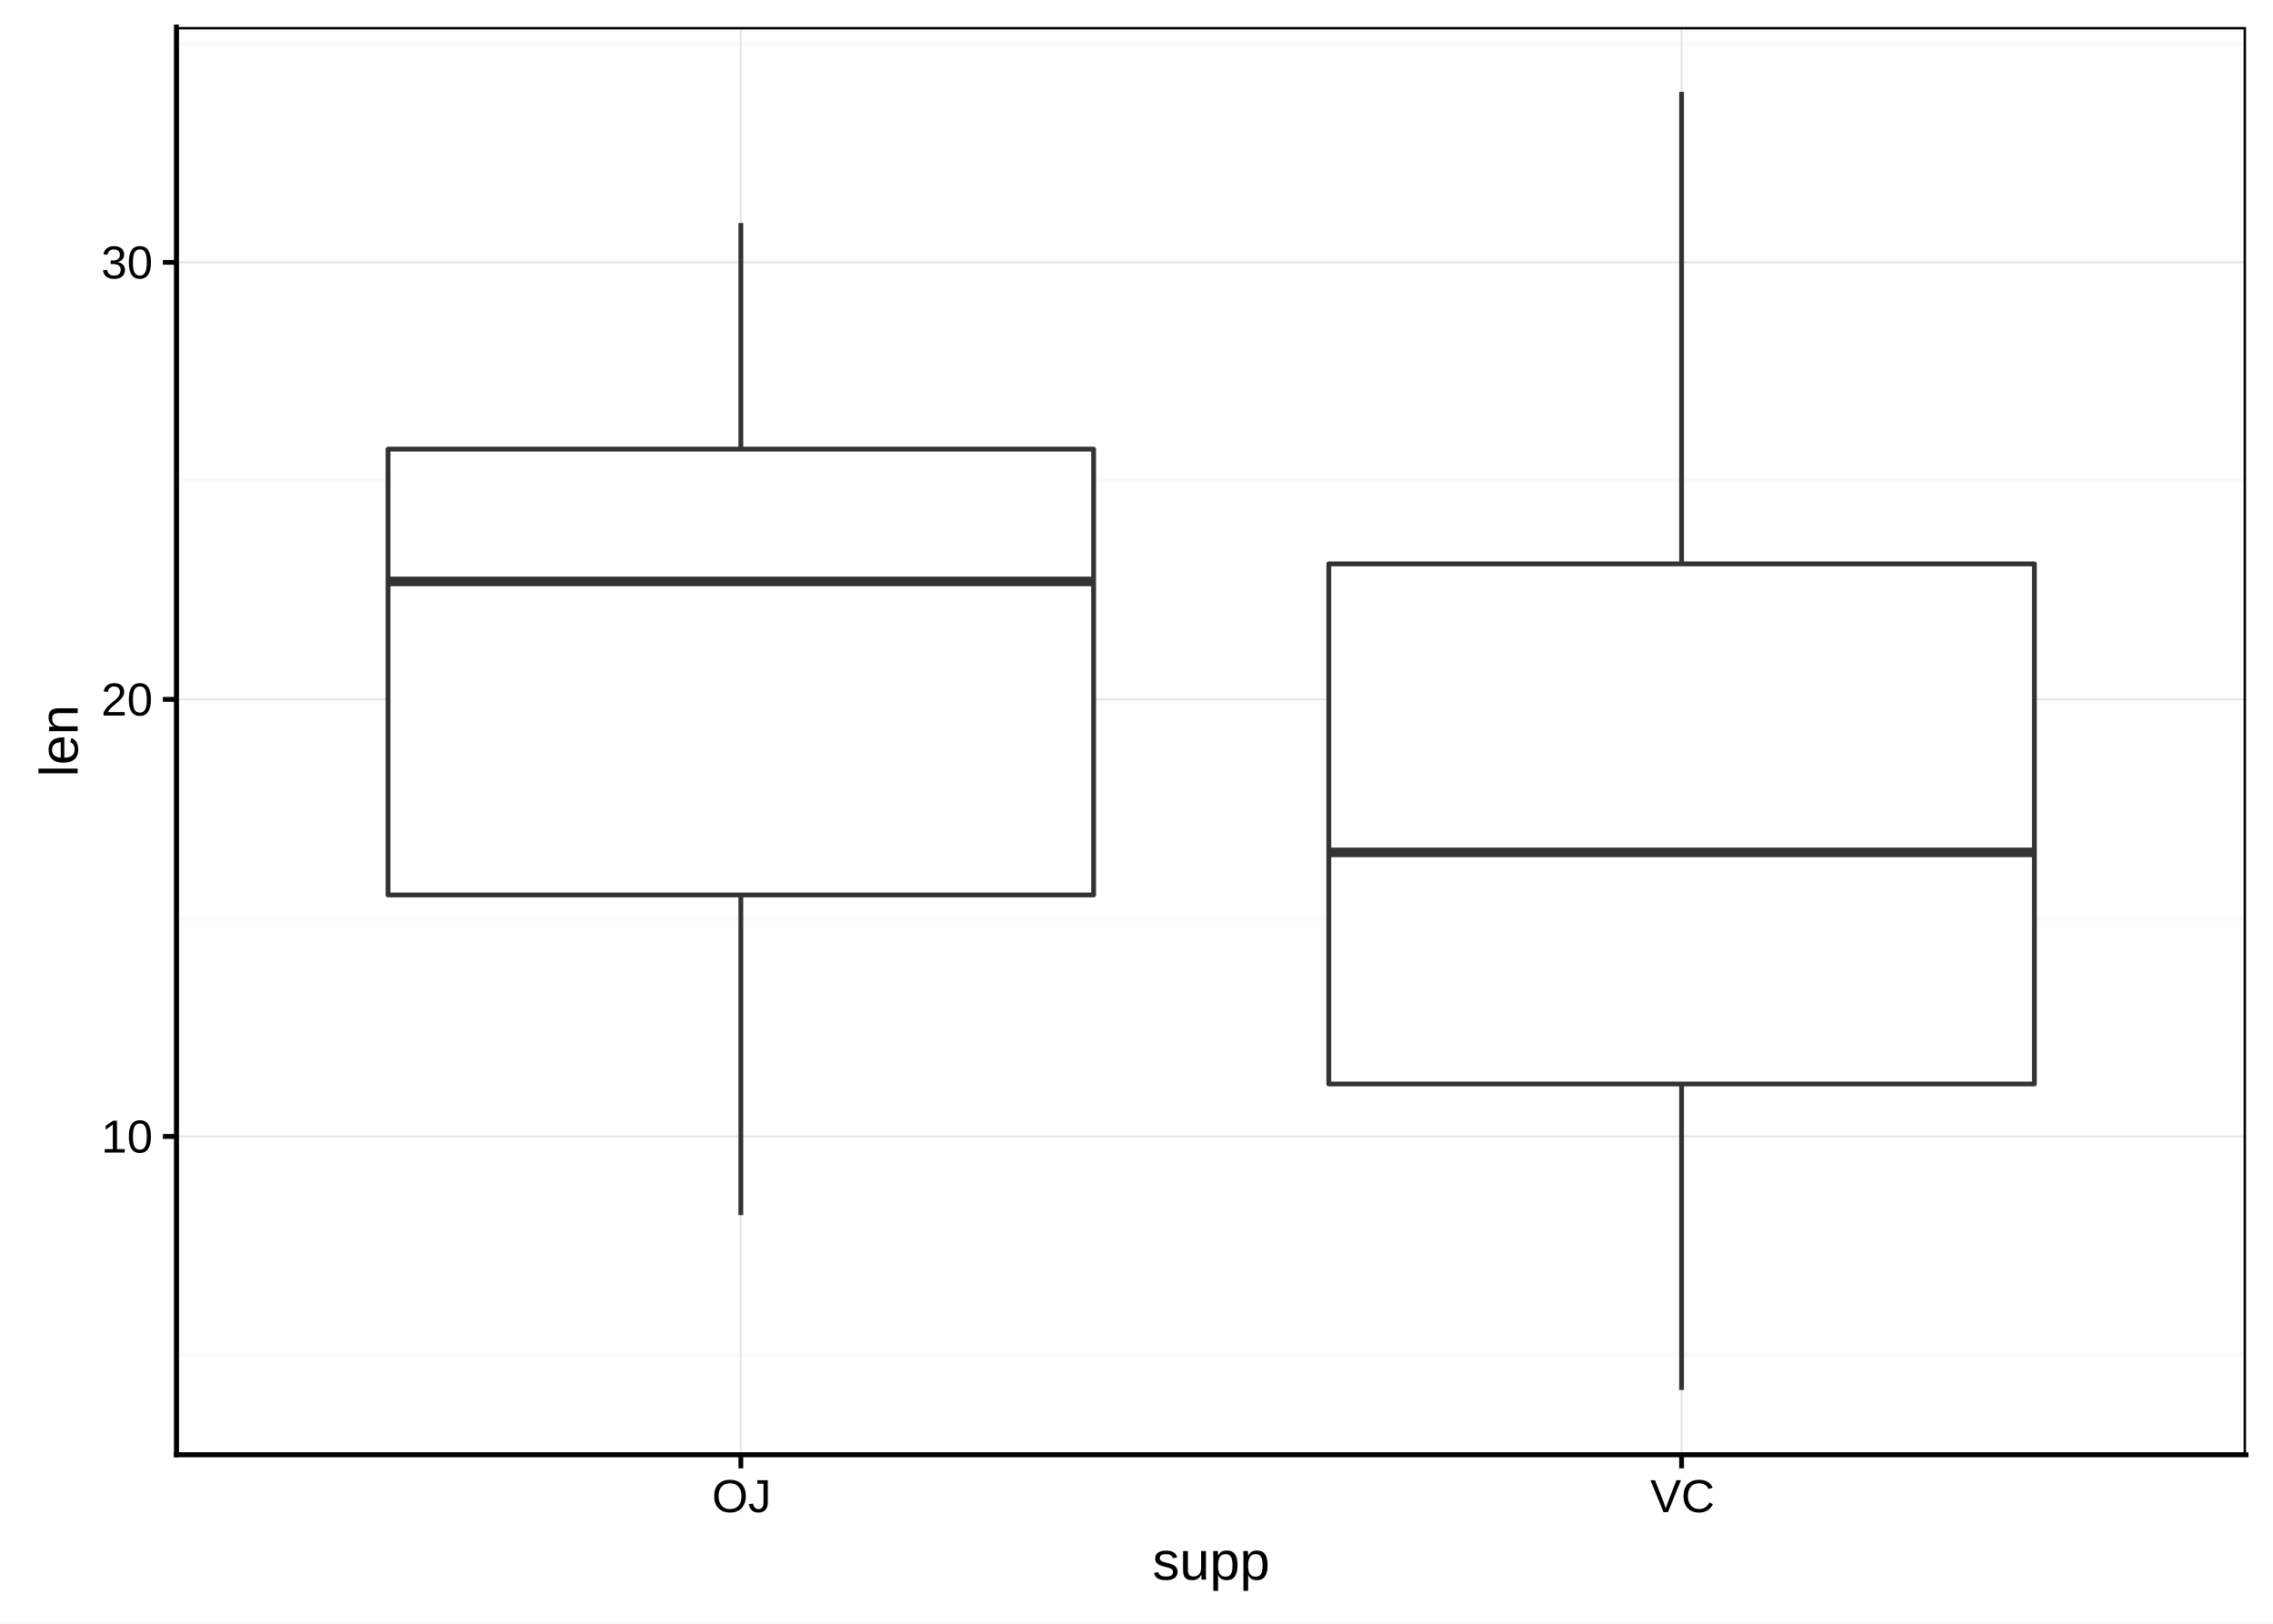
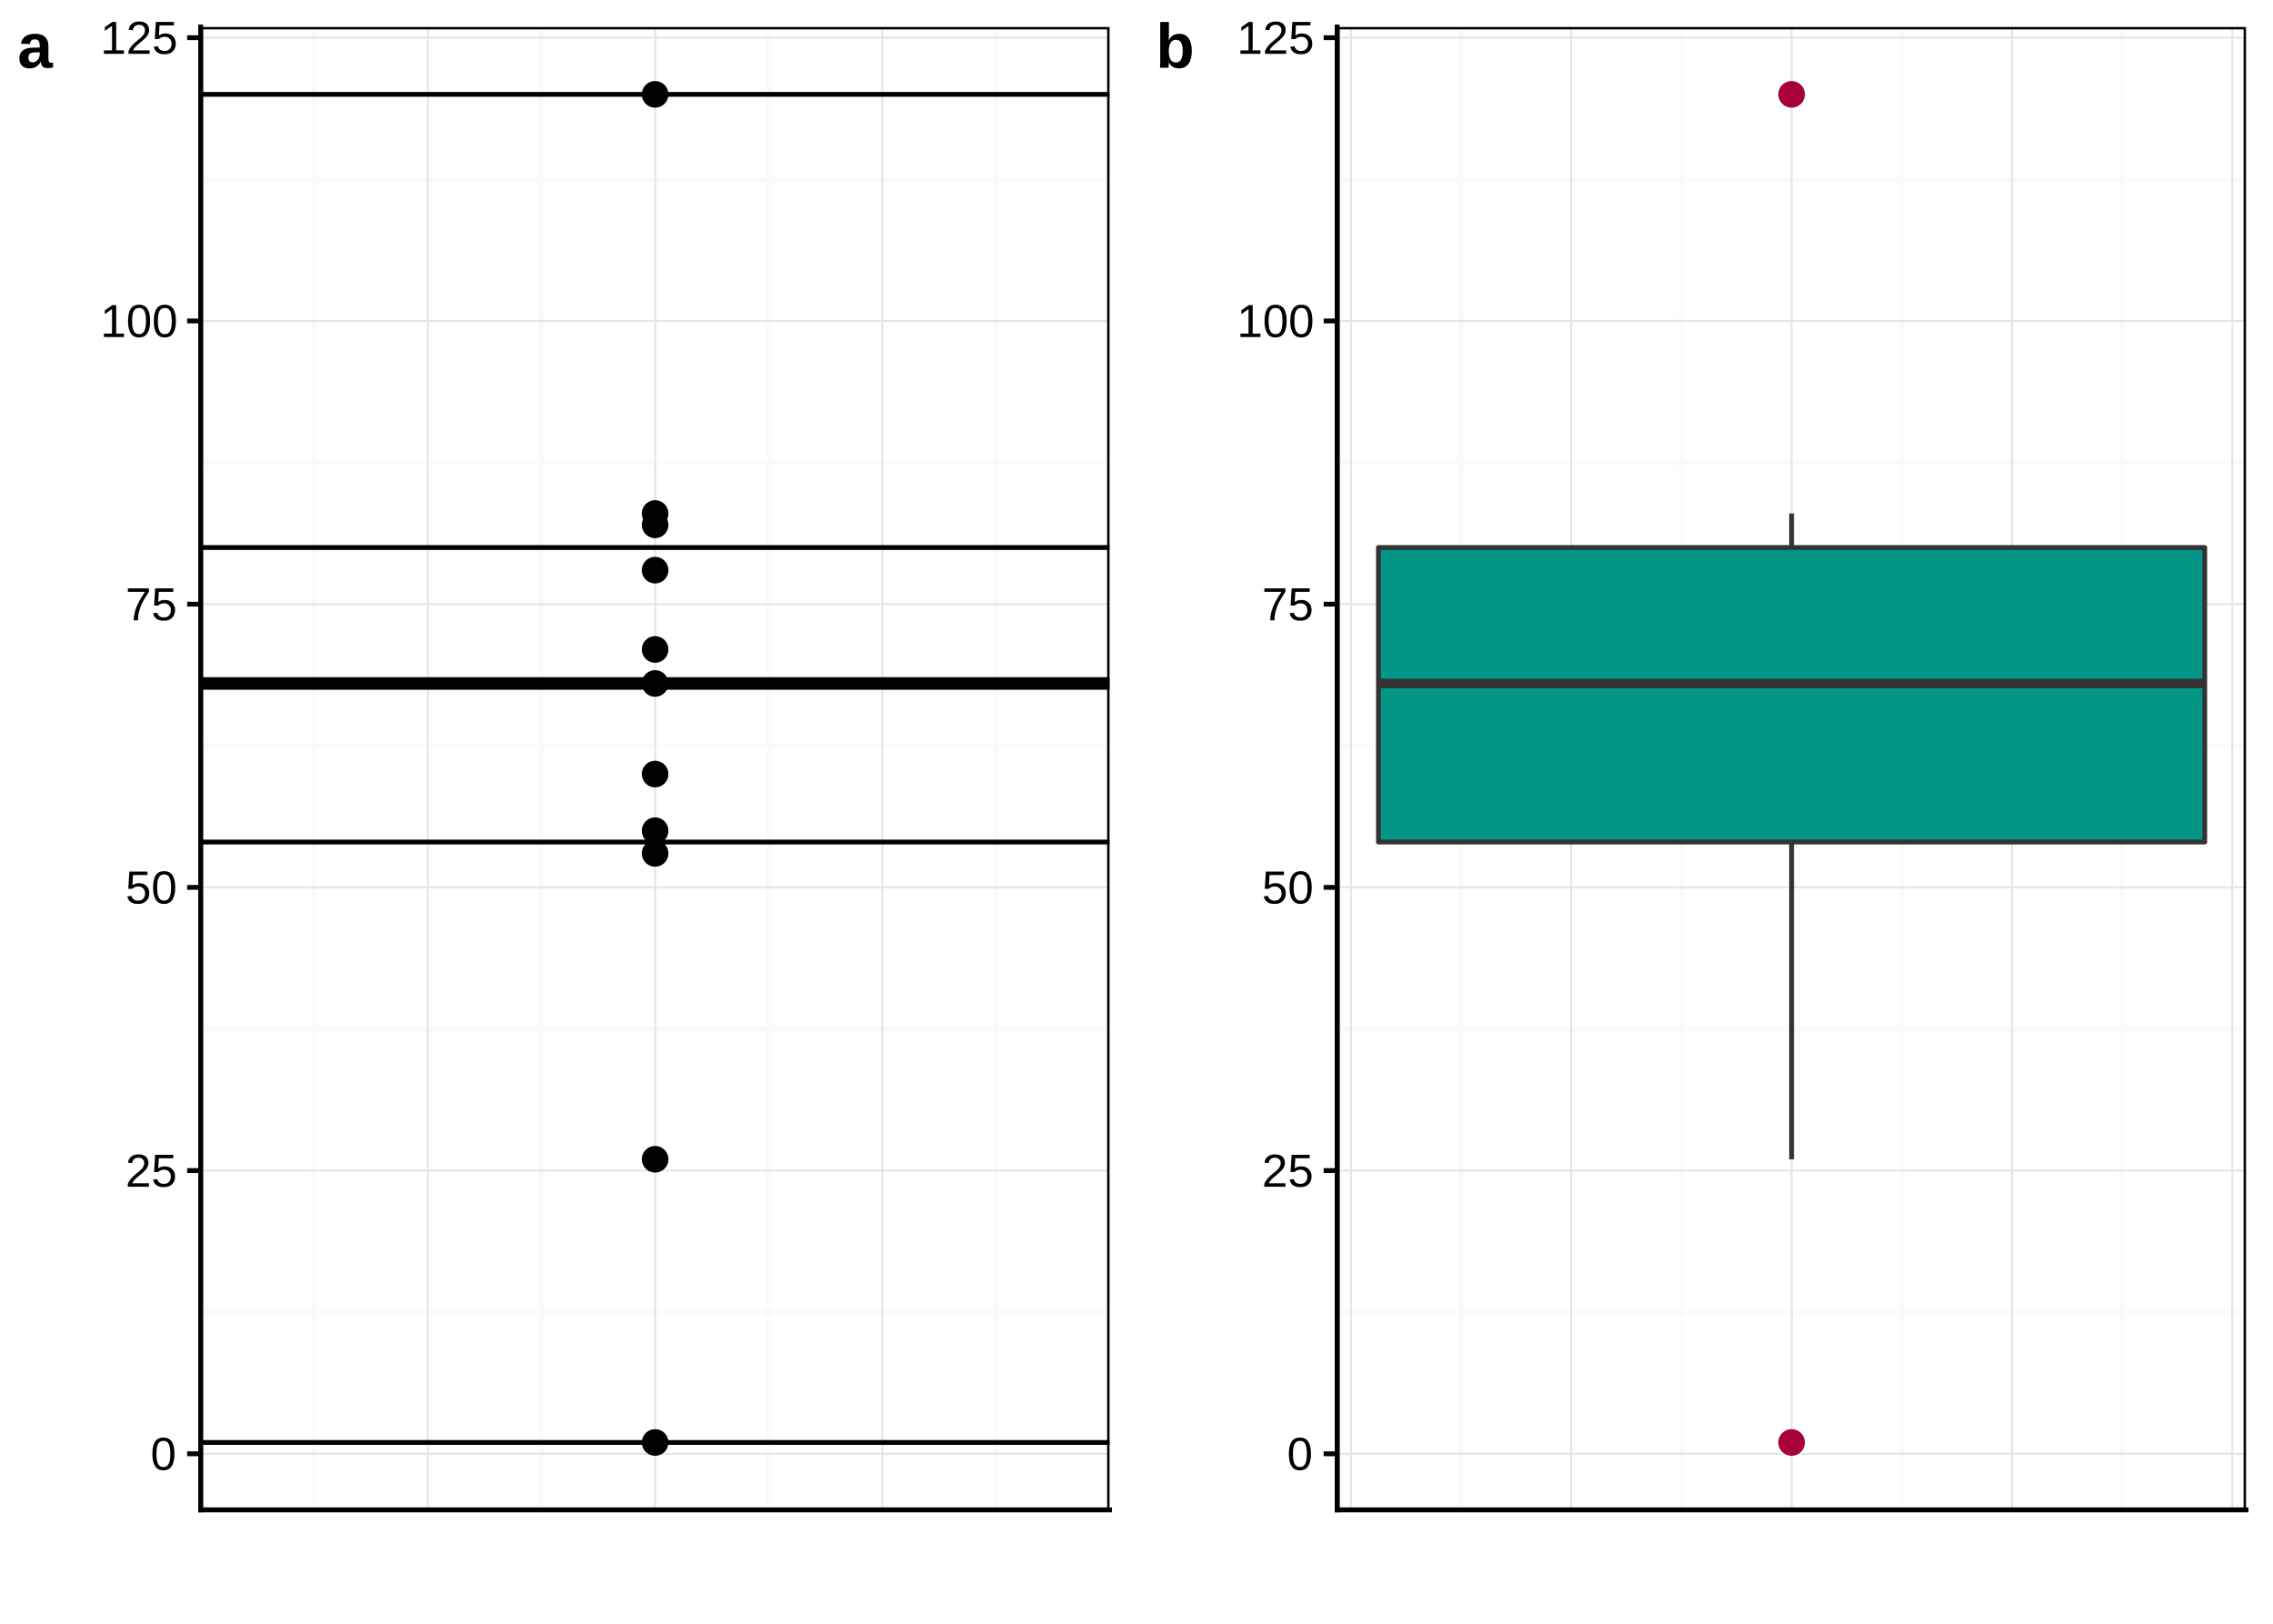
<svg xmlns="http://www.w3.org/2000/svg" viewBox="0 0 504.00 360.00">
  <defs>
    <style type="text/css">
    line, polyline, path, rect, circle {
      fill: none;
      stroke: #000000;
      stroke-linecap: round;
      stroke-linejoin: round;
      stroke-miterlimit: 10.00;
    }
  </style>
  </defs>
  <rect width="100%" height="100%" style="stroke: none; fill: #FFFFFF;" />
-   <rect x="0.00" y="0.00" width="504.00" height="360.00" style="stroke-width: 0.00; stroke: none;" />
  <defs>
-     <clipPath id="cpMzkuMTA4OHw0OTguMDIyfDMyMi41NTR8NS45Nzc1OA==">
-       <rect x="39.11" y="5.98" width="458.91" height="316.58" />
+     <clipPath id="cpMHwyNTJ8MzYwfDA=">
+       <rect x="0.00" y="0.00" width="252.00" height="360.00" />
    </clipPath>
  </defs>
-   <rect x="39.11" y="5.98" width="458.91" height="316.58" style="stroke-width: 0.00; stroke: none; fill: #FFFFFF;" clip-path="url(#cpMzkuMTA4OHw0OTguMDIyfDMyMi41NTR8NS45Nzc1OA==)" />
-   <polyline points="39.11,300.41 498.02,300.41 " style="stroke-width: 1.07; stroke: #FAFAFA; stroke-linecap: butt;" clip-path="url(#cpMzkuMTA4OHw0OTguMDIyfDMyMi41NTR8NS45Nzc1OA==)" />
-   <polyline points="39.11,203.51 498.02,203.51 " style="stroke-width: 1.07; stroke: #FAFAFA; stroke-linecap: butt;" clip-path="url(#cpMzkuMTA4OHw0OTguMDIyfDMyMi41NTR8NS45Nzc1OA==)" />
-   <polyline points="39.11,106.61 498.02,106.61 " style="stroke-width: 1.07; stroke: #FAFAFA; stroke-linecap: butt;" clip-path="url(#cpMzkuMTA4OHw0OTguMDIyfDMyMi41NTR8NS45Nzc1OA==)" />
-   <polyline points="39.11,9.71 498.02,9.71 " style="stroke-width: 1.07; stroke: #FAFAFA; stroke-linecap: butt;" clip-path="url(#cpMzkuMTA4OHw0OTguMDIyfDMyMi41NTR8NS45Nzc1OA==)" />
-   <polyline points="39.11,251.96 498.02,251.96 " style="stroke-width: 0.43; stroke: #E5E5E5; stroke-linecap: butt;" clip-path="url(#cpMzkuMTA4OHw0OTguMDIyfDMyMi41NTR8NS45Nzc1OA==)" />
-   <polyline points="39.11,155.06 498.02,155.06 " style="stroke-width: 0.43; stroke: #E5E5E5; stroke-linecap: butt;" clip-path="url(#cpMzkuMTA4OHw0OTguMDIyfDMyMi41NTR8NS45Nzc1OA==)" />
-   <polyline points="39.11,58.16 498.02,58.16 " style="stroke-width: 0.43; stroke: #E5E5E5; stroke-linecap: butt;" clip-path="url(#cpMzkuMTA4OHw0OTguMDIyfDMyMi41NTR8NS45Nzc1OA==)" />
-   <polyline points="164.27,322.55 164.27,5.98 " style="stroke-width: 0.43; stroke: #E5E5E5; stroke-linecap: butt;" clip-path="url(#cpMzkuMTA4OHw0OTguMDIyfDMyMi41NTR8NS45Nzc1OA==)" />
-   <polyline points="372.86,322.55 372.86,5.98 " style="stroke-width: 0.43; stroke: #E5E5E5; stroke-linecap: butt;" clip-path="url(#cpMzkuMTA4OHw0OTguMDIyfDMyMi41NTR8NS45Nzc1OA==)" />
-   <line x1="164.27" y1="99.58" x2="164.27" y2="49.44" style="stroke-width: 1.07; stroke: #333333; stroke-linecap: butt;" clip-path="url(#cpMzkuMTA4OHw0OTguMDIyfDMyMi41NTR8NS45Nzc1OA==)" />
-   <line x1="164.27" y1="198.42" x2="164.27" y2="269.40" style="stroke-width: 1.07; stroke: #333333; stroke-linecap: butt;" clip-path="url(#cpMzkuMTA4OHw0OTguMDIyfDMyMi41NTR8NS45Nzc1OA==)" />
-   <polyline points="86.04,99.58 86.04,198.42 242.49,198.42 242.49,99.58 86.04,99.58 " style="stroke-width: 1.07; stroke: #333333; fill: #FFFFFF;" clip-path="url(#cpMzkuMTA4OHw0OTguMDIyfDMyMi41NTR8NS45Nzc1OA==)" />
-   <line x1="86.04" y1="128.90" x2="242.49" y2="128.90" style="stroke-width: 2.13; stroke: #333333; stroke-linecap: butt;" clip-path="url(#cpMzkuMTA4OHw0OTguMDIyfDMyMi41NTR8NS45Nzc1OA==)" />
-   <line x1="372.86" y1="125.02" x2="372.86" y2="20.37" style="stroke-width: 1.07; stroke: #333333; stroke-linecap: butt;" clip-path="url(#cpMzkuMTA4OHw0OTguMDIyfDMyMi41NTR8NS45Nzc1OA==)" />
-   <line x1="372.86" y1="240.33" x2="372.86" y2="308.16" style="stroke-width: 1.07; stroke: #333333; stroke-linecap: butt;" clip-path="url(#cpMzkuMTA4OHw0OTguMDIyfDMyMi41NTR8NS45Nzc1OA==)" />
-   <polyline points="294.64,125.02 294.64,240.33 451.09,240.33 451.09,125.02 294.64,125.02 " style="stroke-width: 1.07; stroke: #333333; fill: #FFFFFF;" clip-path="url(#cpMzkuMTA4OHw0OTguMDIyfDMyMi41NTR8NS45Nzc1OA==)" />
-   <line x1="294.64" y1="188.98" x2="451.09" y2="188.98" style="stroke-width: 2.13; stroke: #333333; stroke-linecap: butt;" clip-path="url(#cpMzkuMTA4OHw0OTguMDIyfDMyMi41NTR8NS45Nzc1OA==)" />
-   <rect x="39.11" y="5.98" width="458.91" height="316.58" style="stroke-width: 1.07;" clip-path="url(#cpMzkuMTA4OHw0OTguMDIyfDMyMi41NTR8NS45Nzc1OA==)" />
+   <rect x="0.00" y="0.00" width="252.00" height="360.00" style="stroke-width: 0.00; stroke: none;" clip-path="url(#cpMHwyNTJ8MzYwfDA=)" />
  <defs>
    <clipPath id="cpMHw1MDR8MzYwfDA=">
      <rect x="0.00" y="0.00" width="504.00" height="360.00" />
    </clipPath>
  </defs>
-   <polyline points="39.11,322.55 39.11,5.98 " style="stroke-width: 1.07; stroke-linecap: square;" clip-path="url(#cpMHw1MDR8MzYwfDA=)" />
+   <defs>
+     <clipPath id="cpNDQuNDkwM3wyNDYuMDIyfDMzNC43NTZ8NS45Nzc1OA==">
+       <rect x="44.49" y="5.98" width="201.53" height="328.78" />
+     </clipPath>
+   </defs>
+   <rect x="44.49" y="5.98" width="201.53" height="328.78" style="stroke-width: 0.00; stroke: none; fill: #FFFFFF;" clip-path="url(#cpNDQuNDkwM3wyNDYuMDIyfDMzNC43NTZ8NS45Nzc1OA==)" />
+   <polyline points="44.49,290.93 246.02,290.93 " style="stroke-width: 1.07; stroke: #FAFAFA; stroke-linecap: butt;" clip-path="url(#cpNDQuNDkwM3wyNDYuMDIyfDMzNC43NTZ8NS45Nzc1OA==)" />
+   <polyline points="44.49,228.14 246.02,228.14 " style="stroke-width: 1.07; stroke: #FAFAFA; stroke-linecap: butt;" clip-path="url(#cpNDQuNDkwM3wyNDYuMDIyfDMzNC43NTZ8NS45Nzc1OA==)" />
+   <polyline points="44.49,165.34 246.02,165.34 " style="stroke-width: 1.07; stroke: #FAFAFA; stroke-linecap: butt;" clip-path="url(#cpNDQuNDkwM3wyNDYuMDIyfDMzNC43NTZ8NS45Nzc1OA==)" />
+   <polyline points="44.49,102.55 246.02,102.55 " style="stroke-width: 1.07; stroke: #FAFAFA; stroke-linecap: butt;" clip-path="url(#cpNDQuNDkwM3wyNDYuMDIyfDMzNC43NTZ8NS45Nzc1OA==)" />
+   <polyline points="44.49,39.76 246.02,39.76 " style="stroke-width: 1.07; stroke: #FAFAFA; stroke-linecap: butt;" clip-path="url(#cpNDQuNDkwM3wyNDYuMDIyfDMzNC43NTZ8NS45Nzc1OA==)" />
+   <polyline points="69.68,334.76 69.68,5.98 " style="stroke-width: 1.07; stroke: #FAFAFA; stroke-linecap: butt;" clip-path="url(#cpNDQuNDkwM3wyNDYuMDIyfDMzNC43NTZ8NS45Nzc1OA==)" />
+   <polyline points="120.06,334.76 120.06,5.98 " style="stroke-width: 1.07; stroke: #FAFAFA; stroke-linecap: butt;" clip-path="url(#cpNDQuNDkwM3wyNDYuMDIyfDMzNC43NTZ8NS45Nzc1OA==)" />
+   <polyline points="170.45,334.76 170.45,5.98 " style="stroke-width: 1.07; stroke: #FAFAFA; stroke-linecap: butt;" clip-path="url(#cpNDQuNDkwM3wyNDYuMDIyfDMzNC43NTZ8NS45Nzc1OA==)" />
+   <polyline points="220.83,334.76 220.83,5.98 " style="stroke-width: 1.07; stroke: #FAFAFA; stroke-linecap: butt;" clip-path="url(#cpNDQuNDkwM3wyNDYuMDIyfDMzNC43NTZ8NS45Nzc1OA==)" />
+   <polyline points="44.49,322.32 246.02,322.32 " style="stroke-width: 0.43; stroke: #E5E5E5; stroke-linecap: butt;" clip-path="url(#cpNDQuNDkwM3wyNDYuMDIyfDMzNC43NTZ8NS45Nzc1OA==)" />
+   <polyline points="44.49,259.53 246.02,259.53 " style="stroke-width: 0.43; stroke: #E5E5E5; stroke-linecap: butt;" clip-path="url(#cpNDQuNDkwM3wyNDYuMDIyfDMzNC43NTZ8NS45Nzc1OA==)" />
+   <polyline points="44.49,196.74 246.02,196.74 " style="stroke-width: 0.43; stroke: #E5E5E5; stroke-linecap: butt;" clip-path="url(#cpNDQuNDkwM3wyNDYuMDIyfDMzNC43NTZ8NS45Nzc1OA==)" />
+   <polyline points="44.49,133.95 246.02,133.95 " style="stroke-width: 0.43; stroke: #E5E5E5; stroke-linecap: butt;" clip-path="url(#cpNDQuNDkwM3wyNDYuMDIyfDMzNC43NTZ8NS45Nzc1OA==)" />
+   <polyline points="44.49,71.16 246.02,71.16 " style="stroke-width: 0.43; stroke: #E5E5E5; stroke-linecap: butt;" clip-path="url(#cpNDQuNDkwM3wyNDYuMDIyfDMzNC43NTZ8NS45Nzc1OA==)" />
+   <polyline points="44.49,8.36 246.02,8.36 " style="stroke-width: 0.43; stroke: #E5E5E5; stroke-linecap: butt;" clip-path="url(#cpNDQuNDkwM3wyNDYuMDIyfDMzNC43NTZ8NS45Nzc1OA==)" />
+   <polyline points="44.49,334.76 44.49,5.98 " style="stroke-width: 0.43; stroke: #E5E5E5; stroke-linecap: butt;" clip-path="url(#cpNDQuNDkwM3wyNDYuMDIyfDMzNC43NTZ8NS45Nzc1OA==)" />
+   <polyline points="94.87,334.76 94.87,5.98 " style="stroke-width: 0.43; stroke: #E5E5E5; stroke-linecap: butt;" clip-path="url(#cpNDQuNDkwM3wyNDYuMDIyfDMzNC43NTZ8NS45Nzc1OA==)" />
+   <polyline points="145.26,334.76 145.26,5.98 " style="stroke-width: 0.43; stroke: #E5E5E5; stroke-linecap: butt;" clip-path="url(#cpNDQuNDkwM3wyNDYuMDIyfDMzNC43NTZ8NS45Nzc1OA==)" />
+   <polyline points="195.64,334.76 195.64,5.98 " style="stroke-width: 0.43; stroke: #E5E5E5; stroke-linecap: butt;" clip-path="url(#cpNDQuNDkwM3wyNDYuMDIyfDMzNC43NTZ8NS45Nzc1OA==)" />
+   <polyline points="246.02,334.76 246.02,5.98 " style="stroke-width: 0.43; stroke: #E5E5E5; stroke-linecap: butt;" clip-path="url(#cpNDQuNDkwM3wyNDYuMDIyfDMzNC43NTZ8NS45Nzc1OA==)" />
+   <circle cx="145.26" cy="319.81" r="1.95pt" style="stroke-width: 0.71; fill: #000000;" clip-path="url(#cpNDQuNDkwM3wyNDYuMDIyfDMzNC43NTZ8NS45Nzc1OA==)" />
+   <circle cx="145.26" cy="143.99" r="1.95pt" style="stroke-width: 0.71; fill: #000000;" clip-path="url(#cpNDQuNDkwM3wyNDYuMDIyfDMzNC43NTZ8NS45Nzc1OA==)" />
+   <circle cx="145.26" cy="184.18" r="1.95pt" style="stroke-width: 0.71; fill: #000000;" clip-path="url(#cpNDQuNDkwM3wyNDYuMDIyfDMzNC43NTZ8NS45Nzc1OA==)" />
+   <circle cx="145.26" cy="151.53" r="1.95pt" style="stroke-width: 0.71; fill: #000000;" clip-path="url(#cpNDQuNDkwM3wyNDYuMDIyfDMzNC43NTZ8NS45Nzc1OA==)" />
+   <circle cx="145.26" cy="126.41" r="1.95pt" style="stroke-width: 0.71; fill: #000000;" clip-path="url(#cpNDQuNDkwM3wyNDYuMDIyfDMzNC43NTZ8NS45Nzc1OA==)" />
+   <circle cx="145.26" cy="171.62" r="1.95pt" style="stroke-width: 0.71; fill: #000000;" clip-path="url(#cpNDQuNDkwM3wyNDYuMDIyfDMzNC43NTZ8NS45Nzc1OA==)" />
+   <circle cx="145.26" cy="113.85" r="1.95pt" style="stroke-width: 0.71; fill: #000000;" clip-path="url(#cpNDQuNDkwM3wyNDYuMDIyfDMzNC43NTZ8NS45Nzc1OA==)" />
+   <circle cx="145.26" cy="20.92" r="1.95pt" style="stroke-width: 0.71; fill: #000000;" clip-path="url(#cpNDQuNDkwM3wyNDYuMDIyfDMzNC43NTZ8NS45Nzc1OA==)" />
+   <circle cx="145.26" cy="116.37" r="1.95pt" style="stroke-width: 0.71; fill: #000000;" clip-path="url(#cpNDQuNDkwM3wyNDYuMDIyfDMzNC43NTZ8NS45Nzc1OA==)" />
+   <circle cx="145.26" cy="189.20" r="1.95pt" style="stroke-width: 0.71; fill: #000000;" clip-path="url(#cpNDQuNDkwM3wyNDYuMDIyfDMzNC43NTZ8NS45Nzc1OA==)" />
+   <circle cx="145.26" cy="257.02" r="1.95pt" style="stroke-width: 0.71; fill: #000000;" clip-path="url(#cpNDQuNDkwM3wyNDYuMDIyfDMzNC43NTZ8NS45Nzc1OA==)" />
+   <line x1="44.49" y1="151.53" x2="246.02" y2="151.53" style="stroke-width: 2.77; stroke-linecap: butt;" clip-path="url(#cpNDQuNDkwM3wyNDYuMDIyfDMzNC43NTZ8NS45Nzc1OA==)" />
+   <line x1="44.49" y1="186.69" x2="246.02" y2="186.69" style="stroke-width: 1.07; stroke-linecap: butt;" clip-path="url(#cpNDQuNDkwM3wyNDYuMDIyfDMzNC43NTZ8NS45Nzc1OA==)" />
+   <line x1="44.49" y1="121.39" x2="246.02" y2="121.39" style="stroke-width: 1.07; stroke-linecap: butt;" clip-path="url(#cpNDQuNDkwM3wyNDYuMDIyfDMzNC43NTZ8NS45Nzc1OA==)" />
+   <line x1="44.49" y1="319.81" x2="246.02" y2="319.81" style="stroke-width: 1.07; stroke-linecap: butt;" clip-path="url(#cpNDQuNDkwM3wyNDYuMDIyfDMzNC43NTZ8NS45Nzc1OA==)" />
+   <line x1="44.49" y1="20.92" x2="246.02" y2="20.92" style="stroke-width: 1.07; stroke-linecap: butt;" clip-path="url(#cpNDQuNDkwM3wyNDYuMDIyfDMzNC43NTZ8NS45Nzc1OA==)" />
+   <rect x="44.49" y="5.98" width="201.53" height="328.78" style="stroke-width: 1.07;" clip-path="url(#cpNDQuNDkwM3wyNDYuMDIyfDMzNC43NTZ8NS45Nzc1OA==)" />
+   <defs>
+     <clipPath id="cpMHw1MDR8MzYwfDA=">
+       <rect x="0.00" y="0.00" width="504.00" height="360.00" />
+     </clipPath>
+   </defs>
+   <polyline points="44.49,334.76 44.49,5.98 " style="stroke-width: 1.07; stroke-linecap: square;" clip-path="url(#cpMHw1MDR8MzYwfDA=)" />
  <g clip-path="url(#cpMHw1MDR8MzYwfDA=)">
-     <text x="22.44" y="255.54" style="font-size: 10.28px; font-family: Arial;" textLength="11.12px" lengthAdjust="spacingAndGlyphs">10</text>
+     <text x="33.38" y="325.90" style="font-size: 10.28px; font-family: Arial;" textLength="5.56px" lengthAdjust="spacingAndGlyphs">0</text>
  </g>
  <g clip-path="url(#cpMHw1MDR8MzYwfDA=)">
-     <text x="22.44" y="158.64" style="font-size: 10.28px; font-family: Arial;" textLength="11.12px" lengthAdjust="spacingAndGlyphs">20</text>
+     <text x="27.82" y="263.11" style="font-size: 10.28px; font-family: Arial;" textLength="11.12px" lengthAdjust="spacingAndGlyphs">25</text>
  </g>
  <g clip-path="url(#cpMHw1MDR8MzYwfDA=)">
-     <text x="22.44" y="61.74" style="font-size: 10.28px; font-family: Arial;" textLength="11.12px" lengthAdjust="spacingAndGlyphs">30</text>
-   </g>
-   <polyline points="36.12,251.96 39.11,251.96 " style="stroke-width: 1.07; stroke-linecap: butt;" clip-path="url(#cpMHw1MDR8MzYwfDA=)" />
-   <polyline points="36.12,155.06 39.11,155.06 " style="stroke-width: 1.07; stroke-linecap: butt;" clip-path="url(#cpMHw1MDR8MzYwfDA=)" />
-   <polyline points="36.12,58.16 39.11,58.16 " style="stroke-width: 1.07; stroke-linecap: butt;" clip-path="url(#cpMHw1MDR8MzYwfDA=)" />
-   <polyline points="39.11,322.55 498.02,322.55 " style="stroke-width: 1.07; stroke-linecap: square;" clip-path="url(#cpMHw1MDR8MzYwfDA=)" />
-   <polyline points="164.27,325.54 164.27,322.55 " style="stroke-width: 1.07; stroke-linecap: butt;" clip-path="url(#cpMHw1MDR8MzYwfDA=)" />
-   <polyline points="372.86,325.54 372.86,322.55 " style="stroke-width: 1.07; stroke-linecap: butt;" clip-path="url(#cpMHw1MDR8MzYwfDA=)" />
-   <g clip-path="url(#cpMHw1MDR8MzYwfDA=)">
-     <text x="157.88" y="335.26" style="font-size: 10.28px; font-family: Arial;" textLength="12.78px" lengthAdjust="spacingAndGlyphs">OJ</text>
+     <text x="27.82" y="200.32" style="font-size: 10.28px; font-family: Arial;" textLength="11.12px" lengthAdjust="spacingAndGlyphs">50</text>
  </g>
  <g clip-path="url(#cpMHw1MDR8MzYwfDA=)">
-     <text x="365.92" y="335.26" style="font-size: 10.28px; font-family: Arial;" textLength="13.89px" lengthAdjust="spacingAndGlyphs">VC</text>
+     <text x="27.82" y="137.53" style="font-size: 10.28px; font-family: Arial;" textLength="11.12px" lengthAdjust="spacingAndGlyphs">75</text>
  </g>
  <g clip-path="url(#cpMHw1MDR8MzYwfDA=)">
-     <text x="255.55" y="350.22" style="font-size: 12.00px; font-family: Arial;" textLength="26.02px" lengthAdjust="spacingAndGlyphs">supp</text>
+     <text x="22.26" y="74.73" style="font-size: 10.28px; font-family: Arial;" textLength="16.68px" lengthAdjust="spacingAndGlyphs">100</text>
  </g>
  <g clip-path="url(#cpMHw1MDR8MzYwfDA=)">
-     <text transform="translate(17.22,172.27) rotate(-90)" style="font-size: 12.00px; font-family: Arial;" textLength="16.01px" lengthAdjust="spacingAndGlyphs">len</text>
+     <text x="22.26" y="11.94" style="font-size: 10.28px; font-family: Arial;" textLength="16.68px" lengthAdjust="spacingAndGlyphs">125</text>
+   </g>
+   <polyline points="41.50,322.32 44.49,322.32 " style="stroke-width: 1.07; stroke-linecap: butt;" clip-path="url(#cpMHw1MDR8MzYwfDA=)" />
+   <polyline points="41.50,259.53 44.49,259.53 " style="stroke-width: 1.07; stroke-linecap: butt;" clip-path="url(#cpMHw1MDR8MzYwfDA=)" />
+   <polyline points="41.50,196.74 44.49,196.74 " style="stroke-width: 1.07; stroke-linecap: butt;" clip-path="url(#cpMHw1MDR8MzYwfDA=)" />
+   <polyline points="41.50,133.95 44.49,133.95 " style="stroke-width: 1.07; stroke-linecap: butt;" clip-path="url(#cpMHw1MDR8MzYwfDA=)" />
+   <polyline points="41.50,71.16 44.49,71.16 " style="stroke-width: 1.07; stroke-linecap: butt;" clip-path="url(#cpMHw1MDR8MzYwfDA=)" />
+   <polyline points="41.50,8.36 44.49,8.36 " style="stroke-width: 1.07; stroke-linecap: butt;" clip-path="url(#cpMHw1MDR8MzYwfDA=)" />
+   <polyline points="44.49,334.76 246.02,334.76 " style="stroke-width: 1.07; stroke-linecap: square;" clip-path="url(#cpMHw1MDR8MzYwfDA=)" />
+   <g clip-path="url(#cpMHw1MDR8MzYwfDA=)">
+     <text x="3.89" y="15.02" style="font-size: 14.00px; font-weight: bold; font-family: Arial;" textLength="7.79px" lengthAdjust="spacingAndGlyphs">a</text>
+   </g>
+   <defs>
+     <clipPath id="cpMjUyfDUwNHwzNjB8MA==">
+       <rect x="252.00" y="0.00" width="252.00" height="360.00" />
+     </clipPath>
+   </defs>
+   <rect x="252.00" y="0.00" width="252.00" height="360.00" style="stroke-width: 0.00; stroke: none;" clip-path="url(#cpMjUyfDUwNHwzNjB8MA==)" />
+   <defs>
+     <clipPath id="cpMHw1MDR8MzYwfDA=">
+       <rect x="0.00" y="0.00" width="504.00" height="360.00" />
+     </clipPath>
+   </defs>
+   <defs>
+     <clipPath id="cpMjk2LjQ5fDQ5OC4wMjJ8MzM0Ljc1Nnw1Ljk3NzU4">
+       <rect x="296.49" y="5.98" width="201.53" height="328.78" />
+     </clipPath>
+   </defs>
+   <rect x="296.49" y="5.98" width="201.53" height="328.78" style="stroke-width: 0.00; stroke: none; fill: #FFFFFF;" clip-path="url(#cpMjk2LjQ5fDQ5OC4wMjJ8MzM0Ljc1Nnw1Ljk3NzU4)" />
+   <polyline points="296.49,290.93 498.02,290.93 " style="stroke-width: 1.07; stroke: #FAFAFA; stroke-linecap: butt;" clip-path="url(#cpMjk2LjQ5fDQ5OC4wMjJ8MzM0Ljc1Nnw1Ljk3NzU4)" />
+   <polyline points="296.49,228.14 498.02,228.14 " style="stroke-width: 1.07; stroke: #FAFAFA; stroke-linecap: butt;" clip-path="url(#cpMjk2LjQ5fDQ5OC4wMjJ8MzM0Ljc1Nnw1Ljk3NzU4)" />
+   <polyline points="296.49,165.34 498.02,165.34 " style="stroke-width: 1.07; stroke: #FAFAFA; stroke-linecap: butt;" clip-path="url(#cpMjk2LjQ5fDQ5OC4wMjJ8MzM0Ljc1Nnw1Ljk3NzU4)" />
+   <polyline points="296.49,102.55 498.02,102.55 " style="stroke-width: 1.07; stroke: #FAFAFA; stroke-linecap: butt;" clip-path="url(#cpMjk2LjQ5fDQ5OC4wMjJ8MzM0Ljc1Nnw1Ljk3NzU4)" />
+   <polyline points="296.49,39.76 498.02,39.76 " style="stroke-width: 1.07; stroke: #FAFAFA; stroke-linecap: butt;" clip-path="url(#cpMjk2LjQ5fDQ5OC4wMjJ8MzM0Ljc1Nnw1Ljk3NzU4)" />
+   <polyline points="323.97,334.76 323.97,5.98 " style="stroke-width: 1.07; stroke: #FAFAFA; stroke-linecap: butt;" clip-path="url(#cpMjk2LjQ5fDQ5OC4wMjJ8MzM0Ljc1Nnw1Ljk3NzU4)" />
+   <polyline points="372.83,334.76 372.83,5.98 " style="stroke-width: 1.07; stroke: #FAFAFA; stroke-linecap: butt;" clip-path="url(#cpMjk2LjQ5fDQ5OC4wMjJ8MzM0Ljc1Nnw1Ljk3NzU4)" />
+   <polyline points="421.68,334.76 421.68,5.98 " style="stroke-width: 1.07; stroke: #FAFAFA; stroke-linecap: butt;" clip-path="url(#cpMjk2LjQ5fDQ5OC4wMjJ8MzM0Ljc1Nnw1Ljk3NzU4)" />
+   <polyline points="470.54,334.76 470.54,5.98 " style="stroke-width: 1.07; stroke: #FAFAFA; stroke-linecap: butt;" clip-path="url(#cpMjk2LjQ5fDQ5OC4wMjJ8MzM0Ljc1Nnw1Ljk3NzU4)" />
+   <polyline points="296.49,322.32 498.02,322.32 " style="stroke-width: 0.43; stroke: #E5E5E5; stroke-linecap: butt;" clip-path="url(#cpMjk2LjQ5fDQ5OC4wMjJ8MzM0Ljc1Nnw1Ljk3NzU4)" />
+   <polyline points="296.49,259.53 498.02,259.53 " style="stroke-width: 0.43; stroke: #E5E5E5; stroke-linecap: butt;" clip-path="url(#cpMjk2LjQ5fDQ5OC4wMjJ8MzM0Ljc1Nnw1Ljk3NzU4)" />
+   <polyline points="296.49,196.74 498.02,196.74 " style="stroke-width: 0.43; stroke: #E5E5E5; stroke-linecap: butt;" clip-path="url(#cpMjk2LjQ5fDQ5OC4wMjJ8MzM0Ljc1Nnw1Ljk3NzU4)" />
+   <polyline points="296.49,133.95 498.02,133.95 " style="stroke-width: 0.43; stroke: #E5E5E5; stroke-linecap: butt;" clip-path="url(#cpMjk2LjQ5fDQ5OC4wMjJ8MzM0Ljc1Nnw1Ljk3NzU4)" />
+   <polyline points="296.49,71.16 498.02,71.16 " style="stroke-width: 0.43; stroke: #E5E5E5; stroke-linecap: butt;" clip-path="url(#cpMjk2LjQ5fDQ5OC4wMjJ8MzM0Ljc1Nnw1Ljk3NzU4)" />
+   <polyline points="296.49,8.36 498.02,8.36 " style="stroke-width: 0.43; stroke: #E5E5E5; stroke-linecap: butt;" clip-path="url(#cpMjk2LjQ5fDQ5OC4wMjJ8MzM0Ljc1Nnw1Ljk3NzU4)" />
+   <polyline points="299.54,334.76 299.54,5.98 " style="stroke-width: 0.43; stroke: #E5E5E5; stroke-linecap: butt;" clip-path="url(#cpMjk2LjQ5fDQ5OC4wMjJ8MzM0Ljc1Nnw1Ljk3NzU4)" />
+   <polyline points="348.40,334.76 348.40,5.98 " style="stroke-width: 0.43; stroke: #E5E5E5; stroke-linecap: butt;" clip-path="url(#cpMjk2LjQ5fDQ5OC4wMjJ8MzM0Ljc1Nnw1Ljk3NzU4)" />
+   <polyline points="397.26,334.76 397.26,5.98 " style="stroke-width: 0.43; stroke: #E5E5E5; stroke-linecap: butt;" clip-path="url(#cpMjk2LjQ5fDQ5OC4wMjJ8MzM0Ljc1Nnw1Ljk3NzU4)" />
+   <polyline points="446.11,334.76 446.11,5.98 " style="stroke-width: 0.43; stroke: #E5E5E5; stroke-linecap: butt;" clip-path="url(#cpMjk2LjQ5fDQ5OC4wMjJ8MzM0Ljc1Nnw1Ljk3NzU4)" />
+   <polyline points="494.97,334.76 494.97,5.98 " style="stroke-width: 0.43; stroke: #E5E5E5; stroke-linecap: butt;" clip-path="url(#cpMjk2LjQ5fDQ5OC4wMjJ8MzM0Ljc1Nnw1Ljk3NzU4)" />
+   <circle cx="397.26" cy="319.81" r="1.95pt" style="stroke-width: 0.71; stroke: #A80039; fill: #A80039;" clip-path="url(#cpMjk2LjQ5fDQ5OC4wMjJ8MzM0Ljc1Nnw1Ljk3NzU4)" />
+   <circle cx="397.26" cy="20.92" r="1.95pt" style="stroke-width: 0.71; stroke: #A80039; fill: #A80039;" clip-path="url(#cpMjk2LjQ5fDQ5OC4wMjJ8MzM0Ljc1Nnw1Ljk3NzU4)" />
+   <line x1="397.26" y1="121.39" x2="397.26" y2="113.85" style="stroke-width: 1.07; stroke: #333333; stroke-linecap: butt;" clip-path="url(#cpMjk2LjQ5fDQ5OC4wMjJ8MzM0Ljc1Nnw1Ljk3NzU4)" />
+   <line x1="397.26" y1="186.69" x2="397.26" y2="257.02" style="stroke-width: 1.07; stroke: #333333; stroke-linecap: butt;" clip-path="url(#cpMjk2LjQ5fDQ5OC4wMjJ8MzM0Ljc1Nnw1Ljk3NzU4)" />
+   <polyline points="305.65,121.39 305.65,186.69 488.86,186.69 488.86,121.39 305.65,121.39 " style="stroke-width: 1.07; stroke: #333333; fill: #029687;" clip-path="url(#cpMjk2LjQ5fDQ5OC4wMjJ8MzM0Ljc1Nnw1Ljk3NzU4)" />
+   <line x1="305.65" y1="151.53" x2="488.86" y2="151.53" style="stroke-width: 2.13; stroke: #333333; stroke-linecap: butt;" clip-path="url(#cpMjk2LjQ5fDQ5OC4wMjJ8MzM0Ljc1Nnw1Ljk3NzU4)" />
+   <rect x="296.49" y="5.98" width="201.53" height="328.78" style="stroke-width: 1.07;" clip-path="url(#cpMjk2LjQ5fDQ5OC4wMjJ8MzM0Ljc1Nnw1Ljk3NzU4)" />
+   <defs>
+     <clipPath id="cpMHw1MDR8MzYwfDA=">
+       <rect x="0.00" y="0.00" width="504.00" height="360.00" />
+     </clipPath>
+   </defs>
+   <polyline points="296.49,334.76 296.49,5.98 " style="stroke-width: 1.07; stroke-linecap: square;" clip-path="url(#cpMHw1MDR8MzYwfDA=)" />
+   <g clip-path="url(#cpMHw1MDR8MzYwfDA=)">
+     <text x="285.38" y="325.90" style="font-size: 10.28px; font-family: Arial;" textLength="5.56px" lengthAdjust="spacingAndGlyphs">0</text>
+   </g>
+   <g clip-path="url(#cpMHw1MDR8MzYwfDA=)">
+     <text x="279.82" y="263.11" style="font-size: 10.28px; font-family: Arial;" textLength="11.12px" lengthAdjust="spacingAndGlyphs">25</text>
+   </g>
+   <g clip-path="url(#cpMHw1MDR8MzYwfDA=)">
+     <text x="279.82" y="200.32" style="font-size: 10.28px; font-family: Arial;" textLength="11.12px" lengthAdjust="spacingAndGlyphs">50</text>
+   </g>
+   <g clip-path="url(#cpMHw1MDR8MzYwfDA=)">
+     <text x="279.82" y="137.53" style="font-size: 10.28px; font-family: Arial;" textLength="11.12px" lengthAdjust="spacingAndGlyphs">75</text>
+   </g>
+   <g clip-path="url(#cpMHw1MDR8MzYwfDA=)">
+     <text x="274.26" y="74.73" style="font-size: 10.28px; font-family: Arial;" textLength="16.68px" lengthAdjust="spacingAndGlyphs">100</text>
+   </g>
+   <g clip-path="url(#cpMHw1MDR8MzYwfDA=)">
+     <text x="274.26" y="11.94" style="font-size: 10.28px; font-family: Arial;" textLength="16.68px" lengthAdjust="spacingAndGlyphs">125</text>
+   </g>
+   <polyline points="293.50,322.32 296.49,322.32 " style="stroke-width: 1.07; stroke-linecap: butt;" clip-path="url(#cpMHw1MDR8MzYwfDA=)" />
+   <polyline points="293.50,259.53 296.49,259.53 " style="stroke-width: 1.07; stroke-linecap: butt;" clip-path="url(#cpMHw1MDR8MzYwfDA=)" />
+   <polyline points="293.50,196.74 296.49,196.74 " style="stroke-width: 1.07; stroke-linecap: butt;" clip-path="url(#cpMHw1MDR8MzYwfDA=)" />
+   <polyline points="293.50,133.95 296.49,133.95 " style="stroke-width: 1.07; stroke-linecap: butt;" clip-path="url(#cpMHw1MDR8MzYwfDA=)" />
+   <polyline points="293.50,71.16 296.49,71.16 " style="stroke-width: 1.07; stroke-linecap: butt;" clip-path="url(#cpMHw1MDR8MzYwfDA=)" />
+   <polyline points="293.50,8.36 296.49,8.36 " style="stroke-width: 1.07; stroke-linecap: butt;" clip-path="url(#cpMHw1MDR8MzYwfDA=)" />
+   <polyline points="296.49,334.76 498.02,334.76 " style="stroke-width: 1.07; stroke-linecap: square;" clip-path="url(#cpMHw1MDR8MzYwfDA=)" />
+   <g clip-path="url(#cpMHw1MDR8MzYwfDA=)">
+     <text x="256.28" y="15.02" style="font-size: 14.00px; font-weight: bold; font-family: Arial;" textLength="8.55px" lengthAdjust="spacingAndGlyphs">b</text>
  </g>
</svg>
